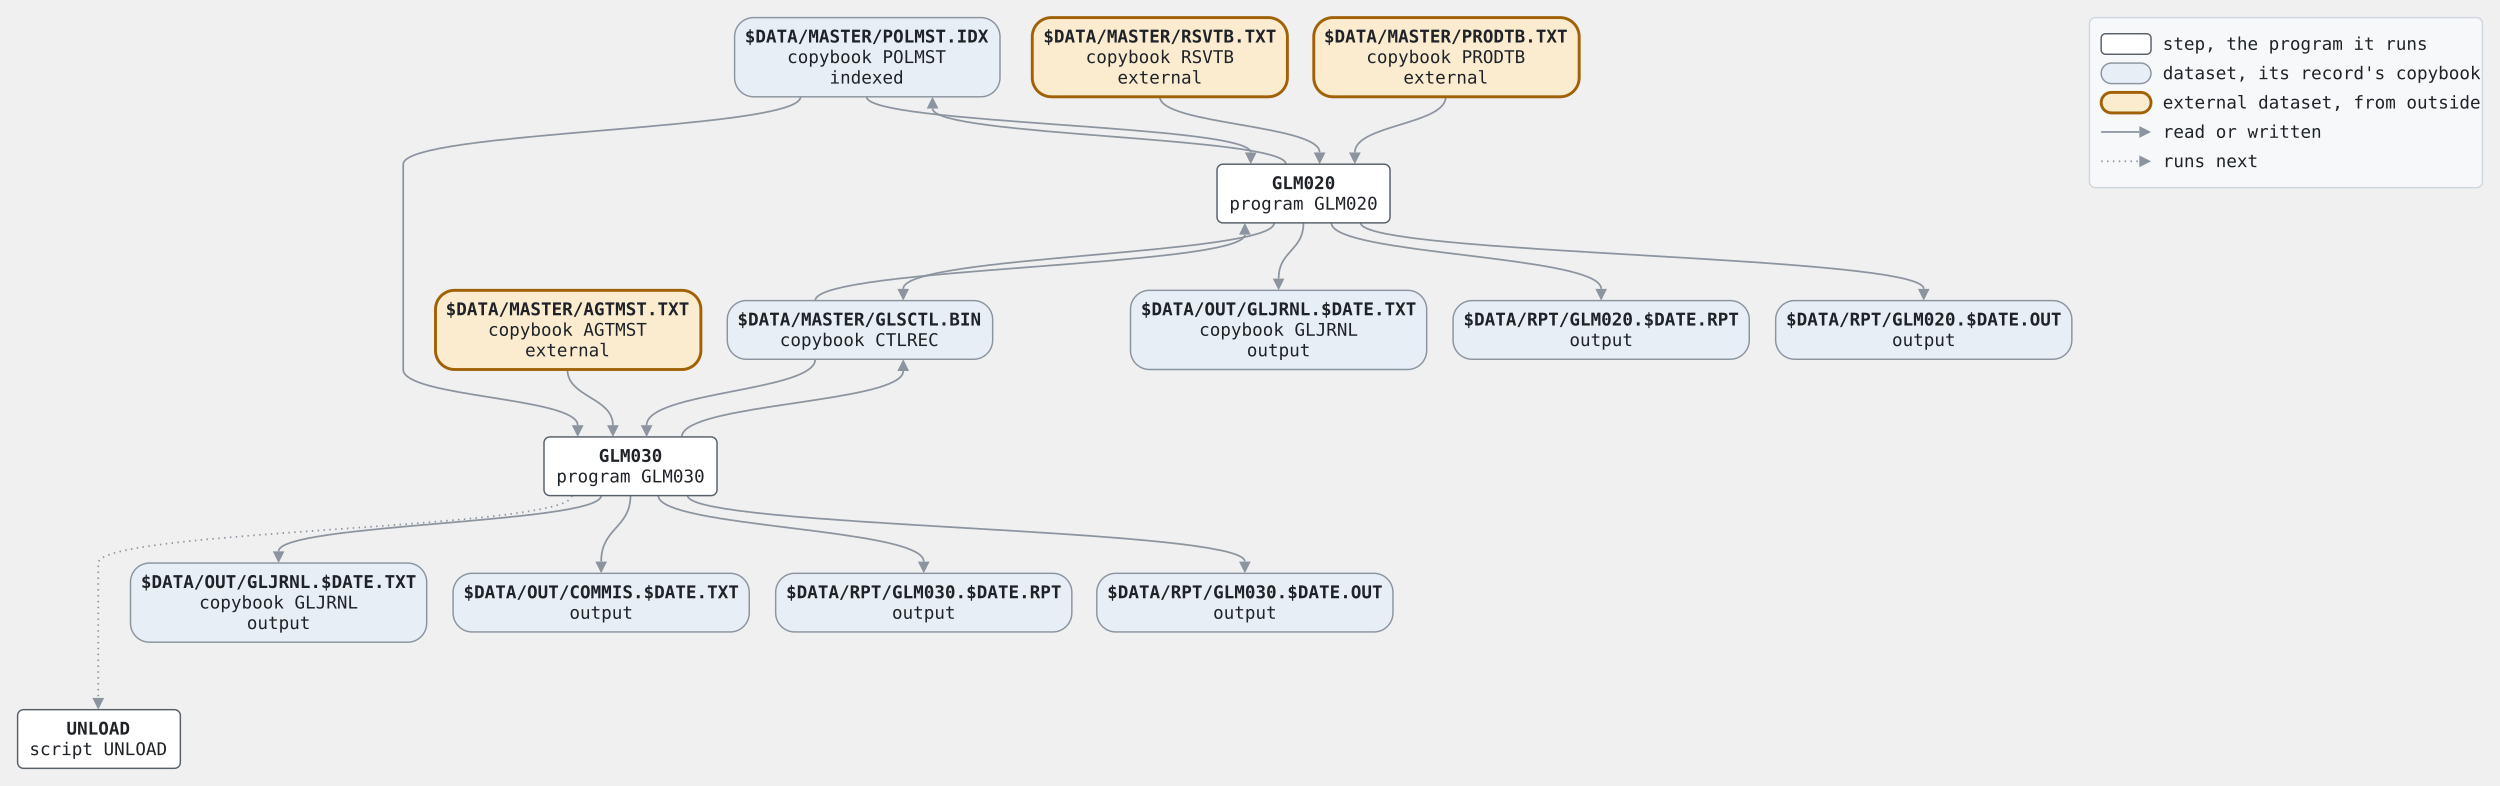
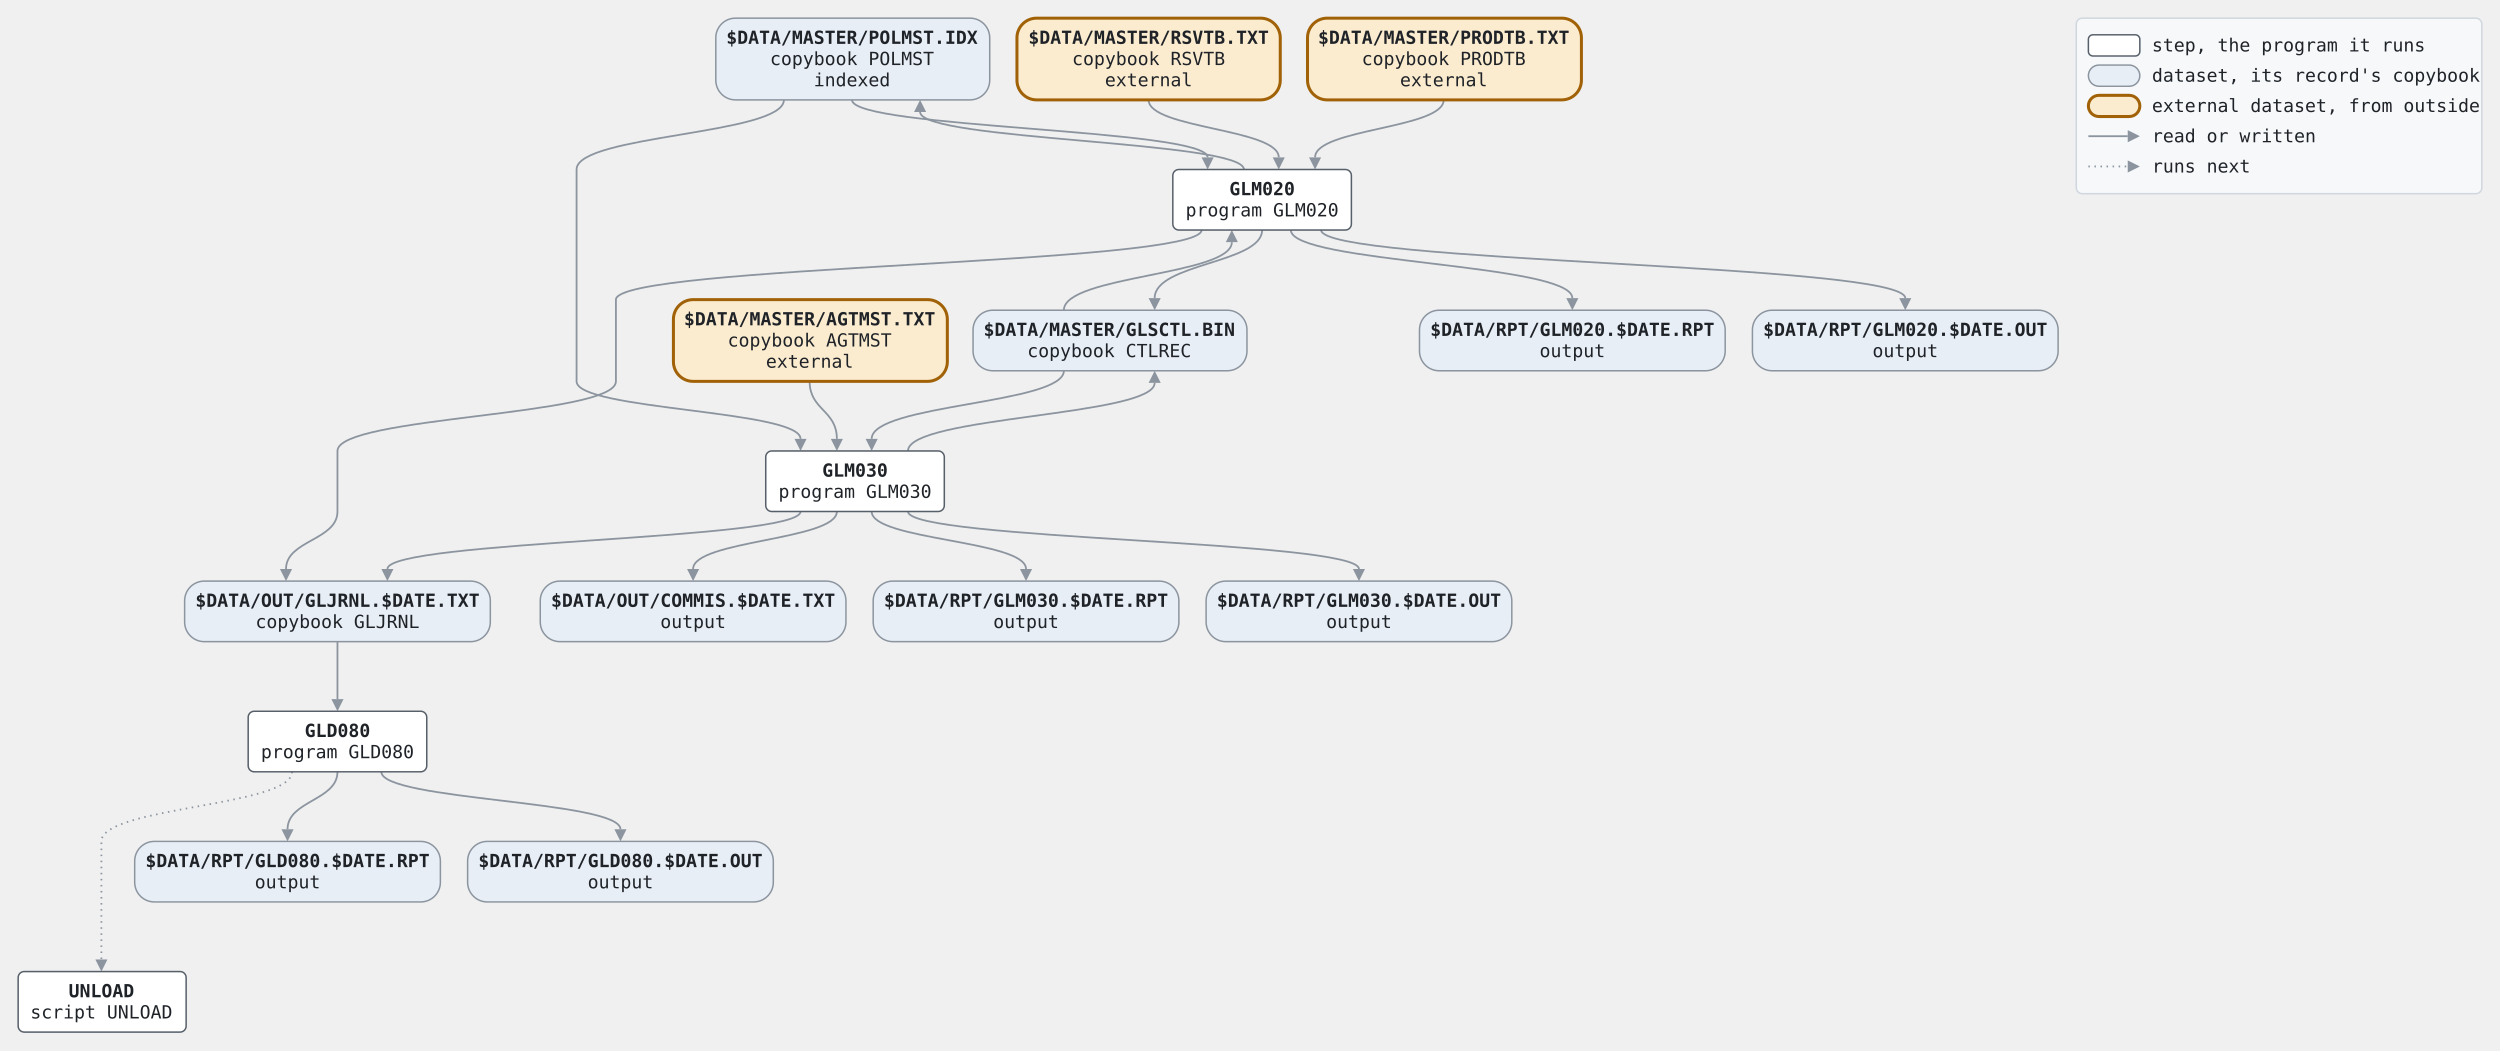
- <svg xmlns="http://www.w3.org/2000/svg" width="1705" height="536" viewBox="0 0 1705 536" font-family="ui-monospace, SFMono-Regular, Menlo, Consolas, monospace" font-size="12">
+ <svg xmlns="http://www.w3.org/2000/svg" width="1652" height="694" viewBox="0 0 1652 694" font-family="ui-monospace, SFMono-Regular, Menlo, Consolas, monospace" font-size="12">
  <style>
.box { fill: #ffffff; stroke: #57606a; stroke-width: 1 }
.box.emphasis { stroke-width: 2.5 }
.box.data { fill: #e8eef6; stroke: #8c959f }
.box.external { fill: #fbecd0; stroke: #a16207; stroke-width: 2 }
.box.dashed { stroke-dasharray: 4 3 }
.label { fill: #1f2328 }
.label.first { font-weight: 600 }
.edge { fill: none; stroke: #8c959f; stroke-width: 1.2 }
.edge.dashed { stroke-dasharray: 4 3 }
.edge.dotted { stroke-dasharray: 1 3 }
.head { fill: #8c959f }
.legend { fill: #f6f8fa; stroke: #d0d7de }
.edge-label { fill: #57606a; font-size: 11px; paint-order: stroke; stroke: #ffffff; stroke-width: 4px; stroke-linejoin: round }
.box.highlight { stroke: #c2410c; stroke-width: 2.5 }
.edge.highlight { stroke: #c2410c; stroke-width: 2 }
.head.highlight { fill: #c2410c }
@media (prefers-color-scheme: dark) {
  .box { fill: #161b22; stroke: #8b949e }
  .box.data { fill: #1f2a3a; stroke: #6e7681 }
  .box.external { fill: #3a2c12; stroke: #d6a64a }
  .label { fill: #e6edf3 }
  .edge { stroke: #6e7681 }
  .head { fill: #6e7681 }
  .legend { fill: #0d1117; stroke: #30363d }
  .edge-label { fill: #9da5ae; stroke: #0d1117 }
  .box.highlight, .edge.highlight { stroke: #fb923c }
  .head.highlight { fill: #fb923c }
}
</style>
  <defs>
    <marker id="arrow" viewBox="0 0 8 8" refX="0" refY="4" markerUnits="userSpaceOnUse" markerWidth="8" markerHeight="8" orient="auto-start-reverse">
      <path class="head" d="M0,0 L8,4 L0,8 z" />
    </marker>
    <marker id="arrow-highlight" viewBox="0 0 8 8" refX="0" refY="4" markerUnits="userSpaceOnUse" markerWidth="8" markerHeight="8" orient="auto-start-reverse">
      <path class="head highlight" d="M0,0 L8,4 L0,8 z" />
    </marker>
  </defs>
-   <path class="edge" d="M591,66 C591,85 853,85 853,104" marker-end="url(#arrow)" />
-   <path class="edge" d="M791,66 C791,85 900,85 900,104" marker-end="url(#arrow)" />
-   <path class="edge" d="M986,66 C986,85 924,85 924,104" marker-end="url(#arrow)" />
-   <path class="edge" d="M849,160 C849,182 556,182 556,205" marker-start="url(#arrow)" />
-   <path class="edge" d="M636,74 C636,93 877,93 877,112" marker-start="url(#arrow)" />
-   <path class="edge" d="M869,152 C869,174 616,174 616,197" marker-end="url(#arrow)" />
-   <path class="edge" d="M889,152 C889,171 872,171 872,190" marker-end="url(#arrow)" />
-   <path class="edge" d="M908,152 C908,174 1092,174 1092,197" marker-end="url(#arrow)" />
-   <path class="edge" d="M928,152 C928,174 1312,174 1312,197" marker-end="url(#arrow)" />
-   <path class="edge" d="M546,66 C546,89 275,89 275,112 L275,152 C275,175 275,175 275,198 L275,252 C275,271 394,271 394,290" marker-end="url(#arrow)" />
-   <path class="edge" d="M387,252 C387,271 418,271 418,290" marker-end="url(#arrow)" />
-   <path class="edge" d="M556,245 C556,267 441,267 441,290" marker-end="url(#arrow)" />
-   <path class="edge" d="M616,253 C616,275 465,275 465,298" marker-start="url(#arrow)" />
-   <path class="edge" d="M410,338 C410,357 190,357 190,376" marker-end="url(#arrow)" />
-   <path class="edge" d="M430,338 C430,360 410,360 410,383" marker-end="url(#arrow)" />
-   <path class="edge" d="M449,338 C449,360 630,360 630,383" marker-end="url(#arrow)" />
-   <path class="edge" d="M469,338 C469,360 849,360 849,383" marker-end="url(#arrow)" />
-   <path class="edge dotted" d="M390,338 C390,361 67,361 67,384 L67,438 C67,457 67,457 67,476" marker-end="url(#arrow)" />
+   <path class="edge" d="M563,66 C563,85 798,85 798,104" marker-end="url(#arrow)" />
+   <path class="edge" d="M759,66 C759,85 845,85 845,104" marker-end="url(#arrow)" />
+   <path class="edge" d="M954,66 C954,85 869,85 869,104" marker-end="url(#arrow)" />
+   <path class="edge" d="M814,160 C814,182 703,182 703,205" marker-start="url(#arrow)" />
+   <path class="edge" d="M608,74 C608,93 822,93 822,112" marker-start="url(#arrow)" />
+   <path class="edge" d="M834,152 C834,174 763,174 763,197" marker-end="url(#arrow)" />
+   <path class="edge" d="M794,152 C794,175 407,175 407,198 L407,252 C407,275 223,275 223,298 L223,338 C223,357 189,357 189,376" marker-end="url(#arrow)" />
+   <path class="edge" d="M853,152 C853,174 1039,174 1039,197" marker-end="url(#arrow)" />
+   <path class="edge" d="M873,152 C873,174 1259,174 1259,197" marker-end="url(#arrow)" />
+   <path class="edge" d="M518,66 C518,89 381,89 381,112 L381,152 C381,175 381,175 381,198 L381,252 C381,271 529,271 529,290" marker-end="url(#arrow)" />
+   <path class="edge" d="M535,252 C535,271 553,271 553,290" marker-end="url(#arrow)" />
+   <path class="edge" d="M703,245 C703,267 576,267 576,290" marker-end="url(#arrow)" />
+   <path class="edge" d="M763,253 C763,275 600,275 600,298" marker-start="url(#arrow)" />
+   <path class="edge" d="M529,338 C529,357 256,357 256,376" marker-end="url(#arrow)" />
+   <path class="edge" d="M553,338 C553,357 458,357 458,376" marker-end="url(#arrow)" />
+   <path class="edge" d="M576,338 C576,357 678,357 678,376" marker-end="url(#arrow)" />
+   <path class="edge" d="M600,338 C600,357 898,357 898,376" marker-end="url(#arrow)" />
+   <path class="edge" d="M223,424 C223,443 223,443 223,462" marker-end="url(#arrow)" />
+   <path class="edge" d="M223,510 C223,529 190,529 190,548" marker-end="url(#arrow)" />
+   <path class="edge" d="M252,510 C252,529 410,529 410,548" marker-end="url(#arrow)" />
+   <path class="edge dotted" d="M193,510 C193,533 67,533 67,556 L67,596 C67,615 67,615 67,634" marker-end="url(#arrow)" />
  <a href="../copybooks/POLMST.md">
-     <rect class="box data" x="501" y="12" width="181" height="54" rx="13" />
-     <text class="label first" x="591" y="29" text-anchor="middle">$DATA/MASTER/POLMST.IDX</text>
-     <text class="label" x="591" y="43" text-anchor="middle">copybook POLMST</text>
-     <text class="label" x="591" y="57" text-anchor="middle">indexed</text>
+     <rect class="box data" x="473" y="12" width="181" height="54" rx="13" />
+     <text class="label first" x="563" y="29" text-anchor="middle">$DATA/MASTER/POLMST.IDX</text>
+     <text class="label" x="563" y="43" text-anchor="middle">copybook POLMST</text>
+     <text class="label" x="563" y="57" text-anchor="middle">indexed</text>
  </a>
  <a href="../copybooks/RSVTB.md">
-     <rect class="box data external" x="704" y="12" width="174" height="54" rx="13" />
-     <text class="label first" x="791" y="29" text-anchor="middle">$DATA/MASTER/RSVTB.TXT</text>
-     <text class="label" x="791" y="43" text-anchor="middle">copybook RSVTB</text>
-     <text class="label" x="791" y="57" text-anchor="middle">external</text>
+     <rect class="box data external" x="672" y="12" width="174" height="54" rx="13" />
+     <text class="label first" x="759" y="29" text-anchor="middle">$DATA/MASTER/RSVTB.TXT</text>
+     <text class="label" x="759" y="43" text-anchor="middle">copybook RSVTB</text>
+     <text class="label" x="759" y="57" text-anchor="middle">external</text>
  </a>
  <a href="../copybooks/PRODTB.md">
-     <rect class="box data external" x="896" y="12" width="181" height="54" rx="13" />
-     <text class="label first" x="986" y="29" text-anchor="middle">$DATA/MASTER/PRODTB.TXT</text>
-     <text class="label" x="986" y="43" text-anchor="middle">copybook PRODTB</text>
-     <text class="label" x="986" y="57" text-anchor="middle">external</text>
+     <rect class="box data external" x="864" y="12" width="181" height="54" rx="13" />
+     <text class="label first" x="954" y="29" text-anchor="middle">$DATA/MASTER/PRODTB.TXT</text>
+     <text class="label" x="954" y="43" text-anchor="middle">copybook PRODTB</text>
+     <text class="label" x="954" y="57" text-anchor="middle">external</text>
  </a>
  <a href="../copybooks/CTLREC.md">
-     <rect class="box data" x="496" y="205" width="181" height="40" rx="13" />
-     <text class="label first" x="586" y="222" text-anchor="middle">$DATA/MASTER/GLSCTL.BIN</text>
-     <text class="label" x="586" y="236" text-anchor="middle">copybook CTLREC</text>
+     <rect class="box data" x="643" y="205" width="181" height="40" rx="13" />
+     <text class="label first" x="733" y="222" text-anchor="middle">$DATA/MASTER/GLSCTL.BIN</text>
+     <text class="label" x="733" y="236" text-anchor="middle">copybook CTLREC</text>
  </a>
  <a href="../programs/GLM020.md">
-     <rect class="box" x="830" y="112" width="118" height="40" rx="4" />
-     <text class="label first" x="889" y="129" text-anchor="middle">GLM020</text>
-     <text class="label" x="889" y="143" text-anchor="middle">program GLM020</text>
+     <rect class="box" x="775" y="112" width="118" height="40" rx="4" />
+     <text class="label first" x="834" y="129" text-anchor="middle">GLM020</text>
+     <text class="label" x="834" y="143" text-anchor="middle">program GLM020</text>
  </a>
  <a href="../copybooks/GLJRNL.md">
-     <rect class="box data" x="771" y="198" width="202" height="54" rx="13" />
-     <text class="label first" x="872" y="215" text-anchor="middle">$DATA/OUT/GLJRNL.$DATE.TXT</text>
-     <text class="label" x="872" y="229" text-anchor="middle">copybook GLJRNL</text>
-     <text class="label" x="872" y="243" text-anchor="middle">output</text>
+     <rect class="box data" x="122" y="384" width="202" height="40" rx="13" />
+     <text class="label first" x="223" y="401" text-anchor="middle">$DATA/OUT/GLJRNL.$DATE.TXT</text>
+     <text class="label" x="223" y="415" text-anchor="middle">copybook GLJRNL</text>
  </a>
  <g>
-     <rect class="box data" x="991" y="205" width="202" height="40" rx="13" />
-     <text class="label first" x="1092" y="222" text-anchor="middle">$DATA/RPT/GLM020.$DATE.RPT</text>
-     <text class="label" x="1092" y="236" text-anchor="middle">output</text>
+     <rect class="box data" x="938" y="205" width="202" height="40" rx="13" />
+     <text class="label first" x="1039" y="222" text-anchor="middle">$DATA/RPT/GLM020.$DATE.RPT</text>
+     <text class="label" x="1039" y="236" text-anchor="middle">output</text>
  </g>
  <g>
-     <rect class="box data" x="1211" y="205" width="202" height="40" rx="13" />
-     <text class="label first" x="1312" y="222" text-anchor="middle">$DATA/RPT/GLM020.$DATE.OUT</text>
-     <text class="label" x="1312" y="236" text-anchor="middle">output</text>
+     <rect class="box data" x="1158" y="205" width="202" height="40" rx="13" />
+     <text class="label first" x="1259" y="222" text-anchor="middle">$DATA/RPT/GLM020.$DATE.OUT</text>
+     <text class="label" x="1259" y="236" text-anchor="middle">output</text>
  </g>
  <a href="../copybooks/AGTMST.md">
-     <rect class="box data external" x="297" y="198" width="181" height="54" rx="13" />
-     <text class="label first" x="387" y="215" text-anchor="middle">$DATA/MASTER/AGTMST.TXT</text>
-     <text class="label" x="387" y="229" text-anchor="middle">copybook AGTMST</text>
-     <text class="label" x="387" y="243" text-anchor="middle">external</text>
+     <rect class="box data external" x="445" y="198" width="181" height="54" rx="13" />
+     <text class="label first" x="535" y="215" text-anchor="middle">$DATA/MASTER/AGTMST.TXT</text>
+     <text class="label" x="535" y="229" text-anchor="middle">copybook AGTMST</text>
+     <text class="label" x="535" y="243" text-anchor="middle">external</text>
  </a>
  <a href="../programs/GLM030.md">
-     <rect class="box" x="371" y="298" width="118" height="40" rx="4" />
-     <text class="label first" x="430" y="315" text-anchor="middle">GLM030</text>
-     <text class="label" x="430" y="329" text-anchor="middle">program GLM030</text>
-   </a>
-   <a href="../copybooks/GLJRNL.md">
-     <rect class="box data" x="89" y="384" width="202" height="54" rx="13" />
-     <text class="label first" x="190" y="401" text-anchor="middle">$DATA/OUT/GLJRNL.$DATE.TXT</text>
-     <text class="label" x="190" y="415" text-anchor="middle">copybook GLJRNL</text>
-     <text class="label" x="190" y="429" text-anchor="middle">output</text>
+     <rect class="box" x="506" y="298" width="118" height="40" rx="4" />
+     <text class="label first" x="565" y="315" text-anchor="middle">GLM030</text>
+     <text class="label" x="565" y="329" text-anchor="middle">program GLM030</text>
  </a>
  <g>
-     <rect class="box data" x="309" y="391" width="202" height="40" rx="13" />
-     <text class="label first" x="410" y="408" text-anchor="middle">$DATA/OUT/COMMIS.$DATE.TXT</text>
-     <text class="label" x="410" y="422" text-anchor="middle">output</text>
+     <rect class="box data" x="357" y="384" width="202" height="40" rx="13" />
+     <text class="label first" x="458" y="401" text-anchor="middle">$DATA/OUT/COMMIS.$DATE.TXT</text>
+     <text class="label" x="458" y="415" text-anchor="middle">output</text>
  </g>
  <g>
-     <rect class="box data" x="529" y="391" width="202" height="40" rx="13" />
-     <text class="label first" x="630" y="408" text-anchor="middle">$DATA/RPT/GLM030.$DATE.RPT</text>
-     <text class="label" x="630" y="422" text-anchor="middle">output</text>
+     <rect class="box data" x="577" y="384" width="202" height="40" rx="13" />
+     <text class="label first" x="678" y="401" text-anchor="middle">$DATA/RPT/GLM030.$DATE.RPT</text>
+     <text class="label" x="678" y="415" text-anchor="middle">output</text>
  </g>
  <g>
-     <rect class="box data" x="748" y="391" width="202" height="40" rx="13" />
-     <text class="label first" x="849" y="408" text-anchor="middle">$DATA/RPT/GLM030.$DATE.OUT</text>
-     <text class="label" x="849" y="422" text-anchor="middle">output</text>
+     <rect class="box data" x="797" y="384" width="202" height="40" rx="13" />
+     <text class="label first" x="898" y="401" text-anchor="middle">$DATA/RPT/GLM030.$DATE.OUT</text>
+     <text class="label" x="898" y="415" text-anchor="middle">output</text>
+   </g>
+   <a href="../programs/GLD080.md">
+     <rect class="box" x="164" y="470" width="118" height="40" rx="4" />
+     <text class="label first" x="223" y="487" text-anchor="middle">GLD080</text>
+     <text class="label" x="223" y="501" text-anchor="middle">program GLD080</text>
+   </a>
+   <g>
+     <rect class="box data" x="89" y="556" width="202" height="40" rx="13" />
+     <text class="label first" x="190" y="573" text-anchor="middle">$DATA/RPT/GLD080.$DATE.RPT</text>
+     <text class="label" x="190" y="587" text-anchor="middle">output</text>
  </g>
  <g>
-     <rect class="box" x="12" y="484" width="111" height="40" rx="4" />
-     <text class="label first" x="67" y="501" text-anchor="middle">UNLOAD</text>
-     <text class="label" x="67" y="515" text-anchor="middle">script UNLOAD</text>
+     <rect class="box data" x="309" y="556" width="202" height="40" rx="13" />
+     <text class="label first" x="410" y="573" text-anchor="middle">$DATA/RPT/GLD080.$DATE.OUT</text>
+     <text class="label" x="410" y="587" text-anchor="middle">output</text>
+   </g>
+   <g>
+     <rect class="box" x="12" y="642" width="111" height="40" rx="4" />
+     <text class="label first" x="67" y="659" text-anchor="middle">UNLOAD</text>
+     <text class="label" x="67" y="673" text-anchor="middle">script UNLOAD</text>
  </g>
  <g class="legend-keys">
-     <rect class="legend" x="1425" y="12" width="268" height="116" rx="4" />
-     <rect class="box" x="1433" y="23" width="34" height="14" rx="3" />
-     <text class="label" x="1475" y="34">step, the program it runs</text>
-     <rect class="box data" x="1433" y="43" width="34" height="14" rx="7" />
-     <text class="label" x="1475" y="54">dataset, its record's copybook</text>
-     <rect class="box data external" x="1433" y="63" width="34" height="14" rx="7" />
-     <text class="label" x="1475" y="74">external dataset, from outside</text>
-     <path class="edge" d="M1433,90 L1459,90" marker-end="url(#arrow)" />
-     <text class="label" x="1475" y="94">read or written</text>
-     <path class="edge dotted" d="M1433,110 L1459,110" marker-end="url(#arrow)" />
-     <text class="label" x="1475" y="114">runs next</text>
+     <rect class="legend" x="1372" y="12" width="268" height="116" rx="4" />
+     <rect class="box" x="1380" y="23" width="34" height="14" rx="3" />
+     <text class="label" x="1422" y="34">step, the program it runs</text>
+     <rect class="box data" x="1380" y="43" width="34" height="14" rx="7" />
+     <text class="label" x="1422" y="54">dataset, its record's copybook</text>
+     <rect class="box data external" x="1380" y="63" width="34" height="14" rx="7" />
+     <text class="label" x="1422" y="74">external dataset, from outside</text>
+     <path class="edge" d="M1380,90 L1406,90" marker-end="url(#arrow)" />
+     <text class="label" x="1422" y="94">read or written</text>
+     <path class="edge dotted" d="M1380,110 L1406,110" marker-end="url(#arrow)" />
+     <text class="label" x="1422" y="114">runs next</text>
  </g>
</svg>
